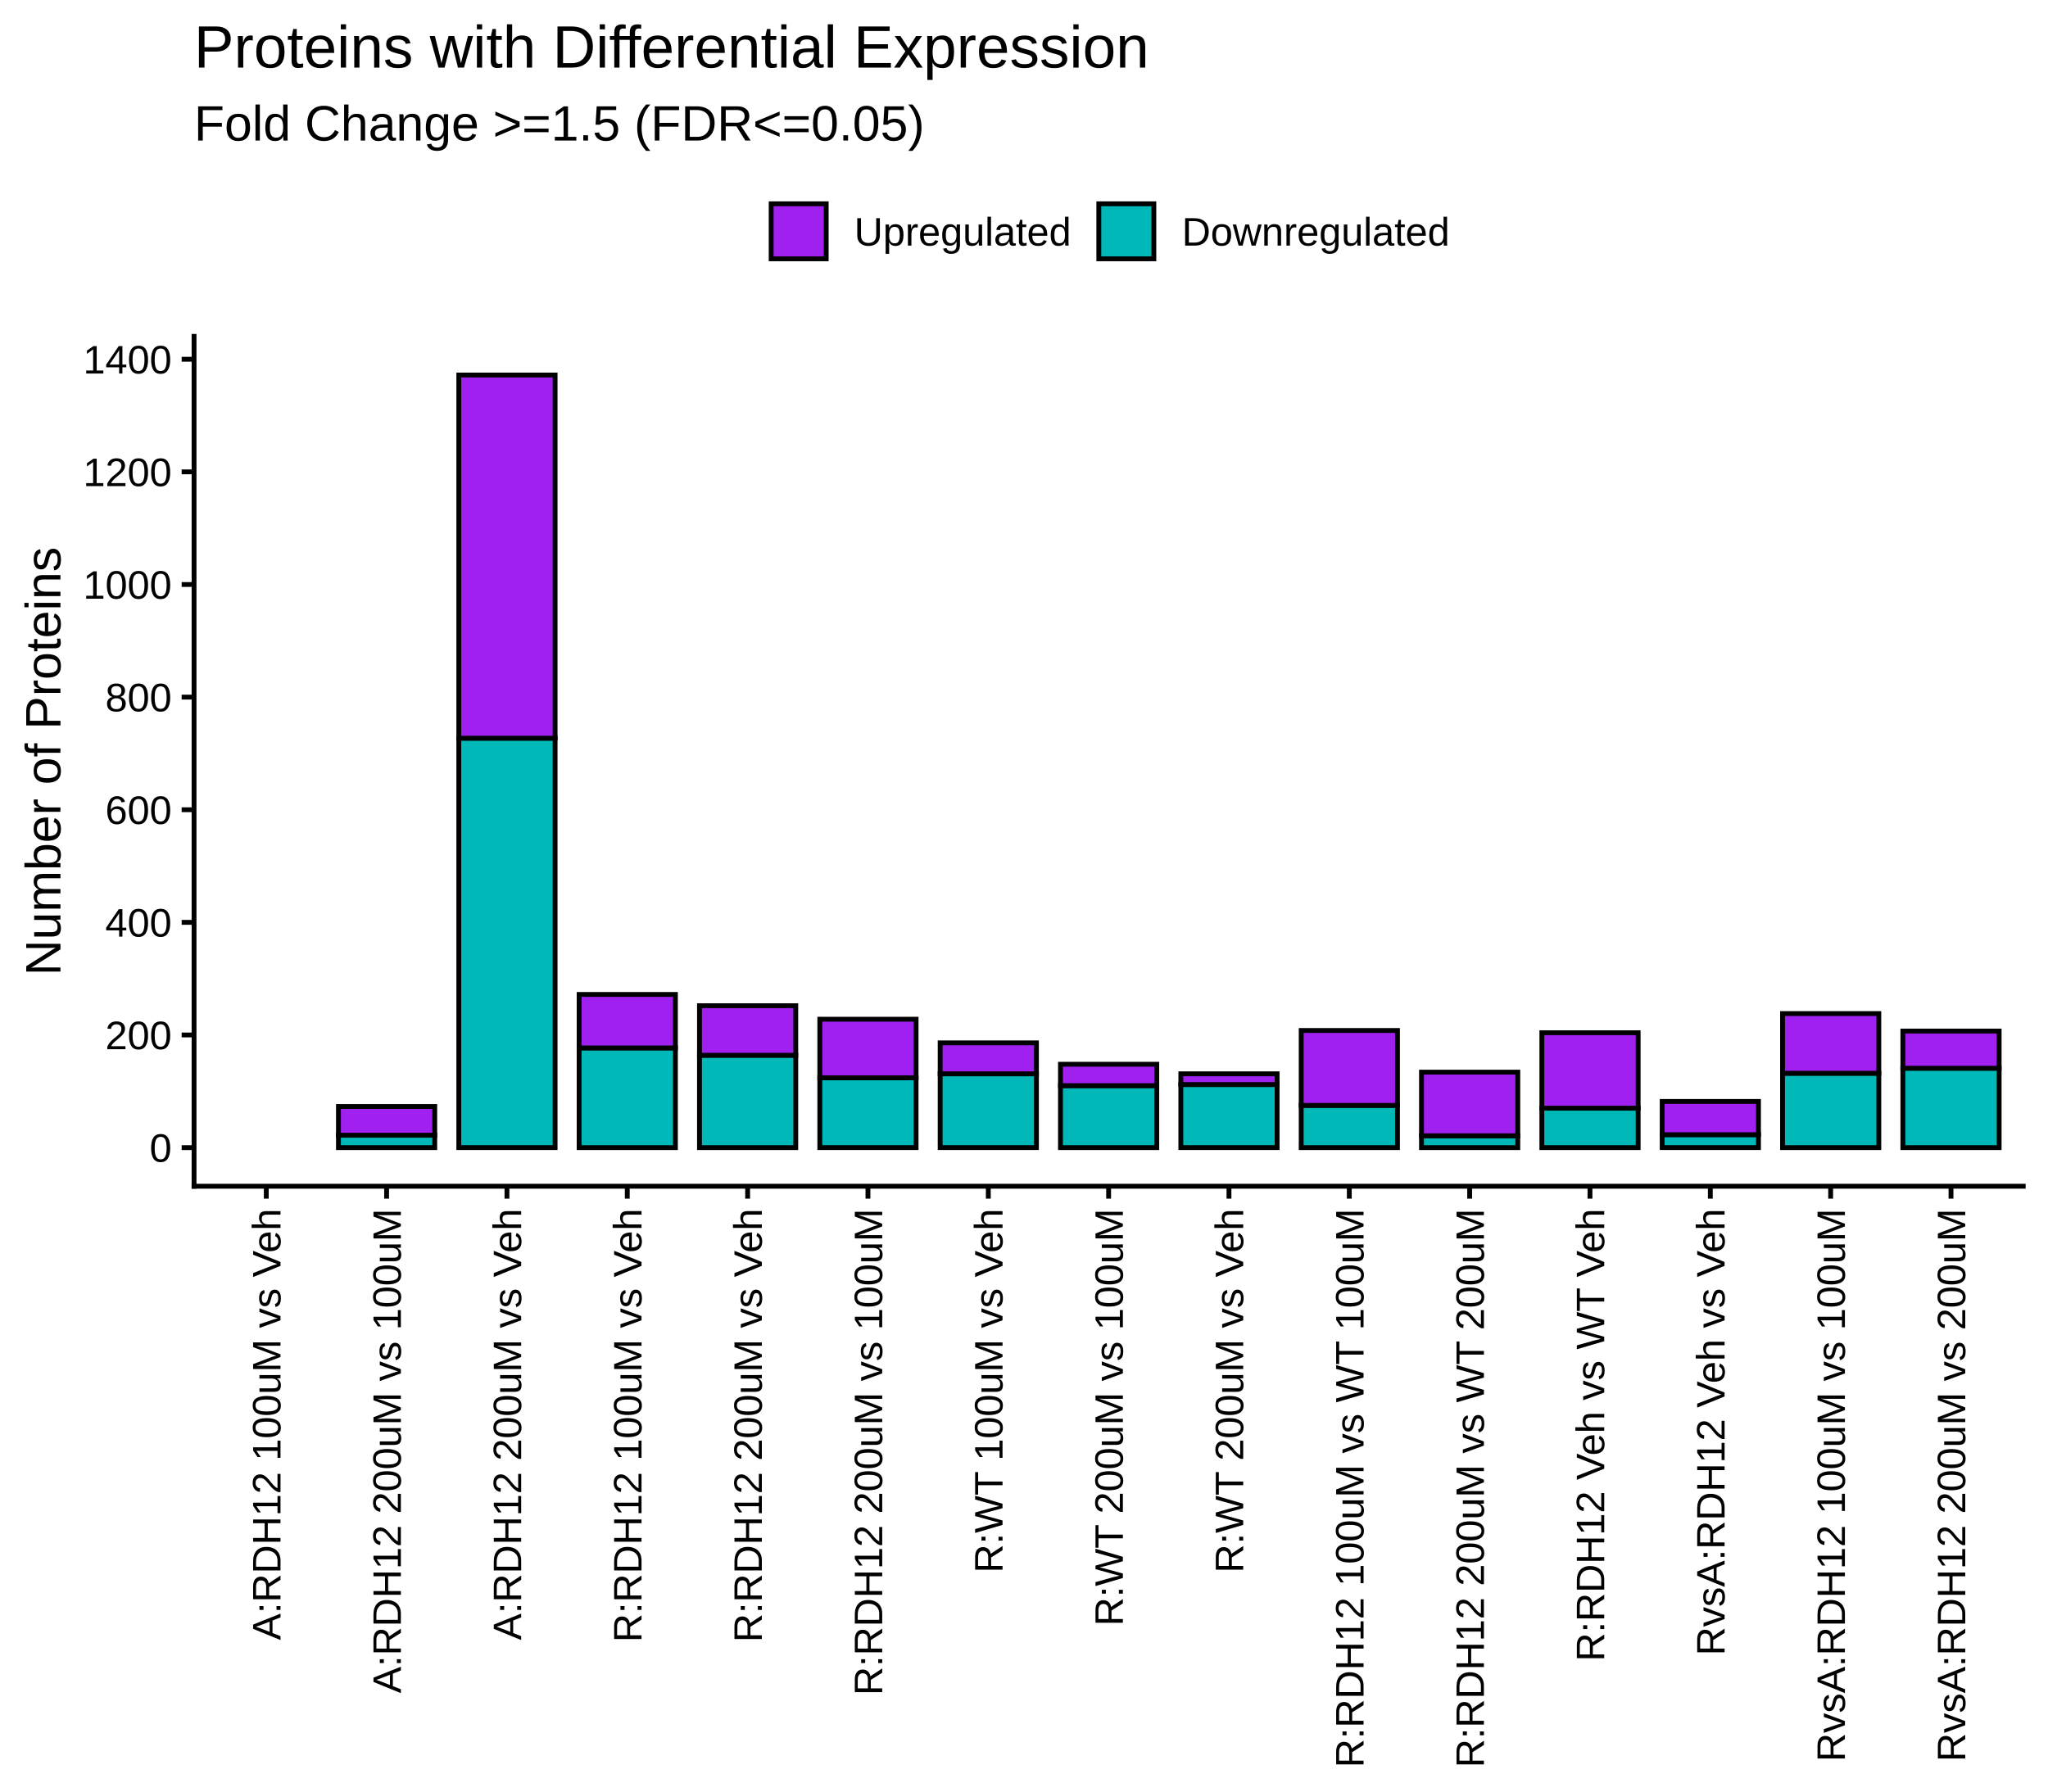
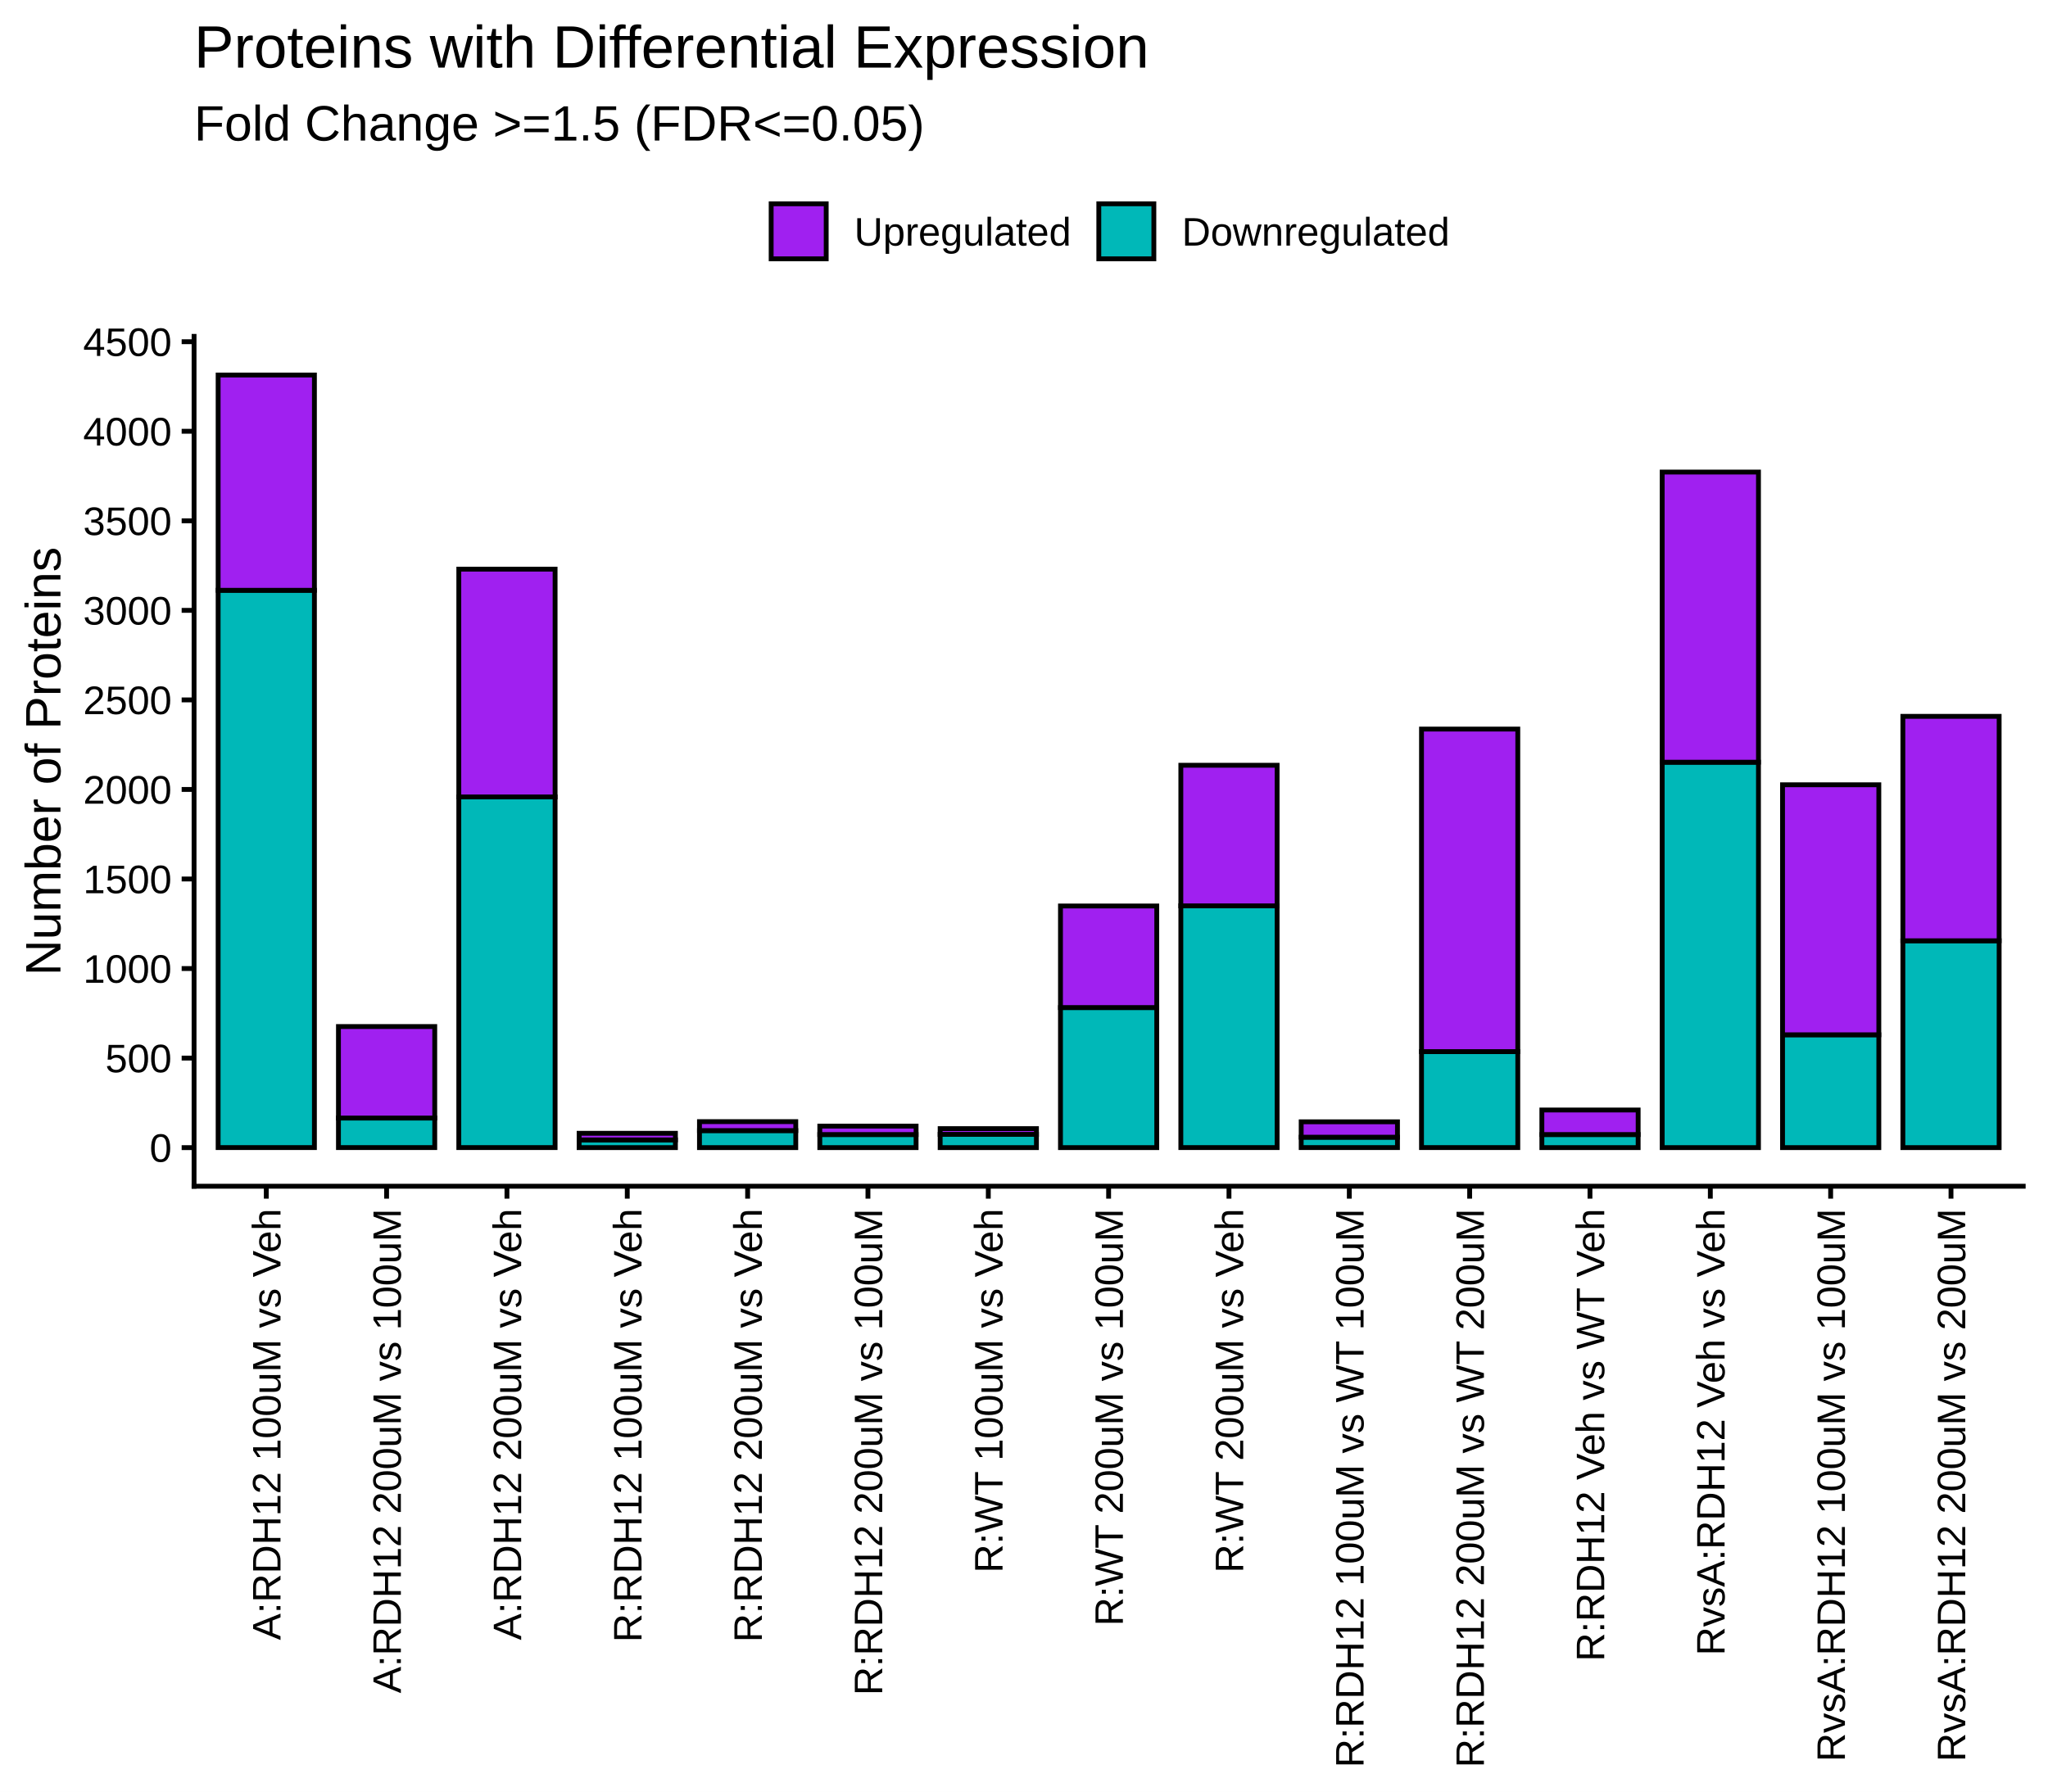
<svg xmlns="http://www.w3.org/2000/svg" width="576.00pt" height="504.00pt" viewBox="0 0 576.00 504.00">
  <g class="svglite">
    <defs>
      <style type="text/css">
    .svglite line, .svglite polyline, .svglite polygon, .svglite path, .svglite rect, .svglite circle {
      fill: none;
      stroke: #000000;
      stroke-linecap: round;
      stroke-linejoin: round;
      stroke-miterlimit: 10.00;
    }
    .svglite text {
      white-space: pre;
    }
    .svglite g.glyphgroup path {
      fill: inherit;
      stroke: none;
    }
  </style>
    </defs>
    <rect width="100%" height="100%" style="stroke: none; fill: #FFFFFF;" />
    <defs>
      <clipPath id="cpMC4wMHw1NzYuMDB8MC4wMHw1MDQuMDA=">
        <rect x="0.00" y="0.00" width="576.00" height="504.00" />
      </clipPath>
    </defs>
    <g clip-path="url(#cpMC4wMHw1NzYuMDB8MC4wMHw1MDQuMDA=)">
      <rect x="0.00" y="-0" width="576.00" height="504.00" style="stroke-width: 1.36; stroke: #FFFFFF; fill: #FFFFFF;" />
    </g>
    <defs>
      <clipPath id="cpNTQuNTh8NTY5LjAzfDk0LjYzfDMzMy43MA==">
        <rect x="54.58" y="94.63" width="514.45" height="239.07" />
      </clipPath>
    </defs>
    <g clip-path="url(#cpNTQuNTh8NTY5LjAzfDk0LjYzfDMzMy43MA==)">
      <rect x="54.58" y="94.63" width="514.45" height="239.07" style="stroke-width: 1.36; stroke: none; fill: #FFFFFF;" />
-       <rect x="264.42" y="302.08" width="27.08" height="20.75" style="stroke-width: 1.36; stroke-linecap: butt; stroke-linejoin: miter; fill: #00B8B8;" />
-       <rect x="264.42" y="293.37" width="27.08" height="8.71" style="stroke-width: 1.36; stroke-linecap: butt; stroke-linejoin: miter; fill: #A020F0;" />
-       <rect x="298.26" y="305.41" width="27.08" height="17.43" style="stroke-width: 1.36; stroke-linecap: butt; stroke-linejoin: miter; fill: #00B8B8;" />
-       <rect x="298.26" y="299.39" width="27.08" height="6.02" style="stroke-width: 1.36; stroke-linecap: butt; stroke-linejoin: miter; fill: #A020F0;" />
-       <rect x="332.11" y="305.09" width="27.08" height="17.74" style="stroke-width: 1.36; stroke-linecap: butt; stroke-linejoin: miter; fill: #00B8B8;" />
-       <rect x="332.11" y="302.08" width="27.08" height="3.01" style="stroke-width: 1.36; stroke-linecap: butt; stroke-linejoin: miter; fill: #A020F0;" />
-       <rect x="365.96" y="310.96" width="27.08" height="11.88" style="stroke-width: 1.36; stroke-linecap: butt; stroke-linejoin: miter; fill: #00B8B8;" />
-       <rect x="365.96" y="289.89" width="27.08" height="21.07" style="stroke-width: 1.36; stroke-linecap: butt; stroke-linejoin: miter; fill: #A020F0;" />
-       <rect x="501.34" y="301.93" width="27.08" height="20.91" style="stroke-width: 1.36; stroke-linecap: butt; stroke-linejoin: miter; fill: #00B8B8;" />
-       <rect x="501.34" y="285.13" width="27.08" height="16.79" style="stroke-width: 1.36; stroke-linecap: butt; stroke-linejoin: miter; fill: #A020F0;" />
-       <rect x="162.88" y="294.80" width="27.08" height="28.04" style="stroke-width: 1.36; stroke-linecap: butt; stroke-linejoin: miter; fill: #00B8B8;" />
-       <rect x="162.88" y="279.75" width="27.08" height="15.05" style="stroke-width: 1.36; stroke-linecap: butt; stroke-linejoin: miter; fill: #A020F0;" />
-       <rect x="61.35" y="322.84" width="27.08" height="0.00" style="stroke-width: 1.36; stroke-linecap: butt; stroke-linejoin: miter; fill: #00B8B8;" />
-       <rect x="61.35" y="322.84" width="27.08" height="0.00" style="stroke-width: 1.36; stroke-linecap: butt; stroke-linejoin: miter; fill: #A020F0;" />
-       <rect x="399.80" y="319.51" width="27.08" height="3.33" style="stroke-width: 1.36; stroke-linecap: butt; stroke-linejoin: miter; fill: #00B8B8;" />
-       <rect x="399.80" y="301.61" width="27.08" height="17.90" style="stroke-width: 1.36; stroke-linecap: butt; stroke-linejoin: miter; fill: #A020F0;" />
-       <rect x="230.57" y="303.19" width="27.08" height="19.64" style="stroke-width: 1.36; stroke-linecap: butt; stroke-linejoin: miter; fill: #00B8B8;" />
-       <rect x="230.57" y="286.72" width="27.08" height="16.47" style="stroke-width: 1.36; stroke-linecap: butt; stroke-linejoin: miter; fill: #A020F0;" />
-       <rect x="535.18" y="300.50" width="27.08" height="22.34" style="stroke-width: 1.36; stroke-linecap: butt; stroke-linejoin: miter; fill: #00B8B8;" />
-       <rect x="535.18" y="290.05" width="27.08" height="10.46" style="stroke-width: 1.36; stroke-linecap: butt; stroke-linejoin: miter; fill: #A020F0;" />
-       <rect x="196.73" y="296.86" width="27.08" height="25.98" style="stroke-width: 1.36; stroke-linecap: butt; stroke-linejoin: miter; fill: #00B8B8;" />
-       <rect x="196.73" y="282.92" width="27.08" height="13.94" style="stroke-width: 1.36; stroke-linecap: butt; stroke-linejoin: miter; fill: #A020F0;" />
-       <rect x="95.19" y="319.35" width="27.08" height="3.49" style="stroke-width: 1.36; stroke-linecap: butt; stroke-linejoin: miter; fill: #00B8B8;" />
-       <rect x="95.19" y="311.27" width="27.08" height="8.08" style="stroke-width: 1.36; stroke-linecap: butt; stroke-linejoin: miter; fill: #A020F0;" />
-       <rect x="129.04" y="207.67" width="27.08" height="115.16" style="stroke-width: 1.36; stroke-linecap: butt; stroke-linejoin: miter; fill: #00B8B8;" />
-       <rect x="129.04" y="105.50" width="27.08" height="102.17" style="stroke-width: 1.36; stroke-linecap: butt; stroke-linejoin: miter; fill: #A020F0;" />
-       <rect x="433.65" y="311.75" width="27.08" height="11.09" style="stroke-width: 1.36; stroke-linecap: butt; stroke-linejoin: miter; fill: #00B8B8;" />
-       <rect x="433.65" y="290.52" width="27.08" height="21.23" style="stroke-width: 1.36; stroke-linecap: butt; stroke-linejoin: miter; fill: #A020F0;" />
-       <rect x="467.49" y="319.19" width="27.08" height="3.64" style="stroke-width: 1.36; stroke-linecap: butt; stroke-linejoin: miter; fill: #00B8B8;" />
-       <rect x="467.49" y="309.85" width="27.08" height="9.35" style="stroke-width: 1.36; stroke-linecap: butt; stroke-linejoin: miter; fill: #A020F0;" />
+       <rect x="264.42" y="319.11" width="27.08" height="3.73" style="stroke-width: 1.36; stroke-linecap: butt; stroke-linejoin: miter; fill: #00B8B8;" />
+       <rect x="264.42" y="317.50" width="27.08" height="1.61" style="stroke-width: 1.36; stroke-linecap: butt; stroke-linejoin: miter; fill: #A020F0;" />
+       <rect x="298.26" y="283.44" width="27.08" height="39.40" style="stroke-width: 1.36; stroke-linecap: butt; stroke-linejoin: miter; fill: #00B8B8;" />
+       <rect x="298.26" y="254.87" width="27.08" height="28.57" style="stroke-width: 1.36; stroke-linecap: butt; stroke-linejoin: miter; fill: #A020F0;" />
+       <rect x="332.11" y="254.82" width="27.08" height="68.01" style="stroke-width: 1.36; stroke-linecap: butt; stroke-linejoin: miter; fill: #00B8B8;" />
+       <rect x="332.11" y="215.28" width="27.08" height="39.55" style="stroke-width: 1.36; stroke-linecap: butt; stroke-linejoin: miter; fill: #A020F0;" />
+       <rect x="365.96" y="319.91" width="27.08" height="2.92" style="stroke-width: 1.36; stroke-linecap: butt; stroke-linejoin: miter; fill: #00B8B8;" />
+       <rect x="365.96" y="315.58" width="27.08" height="4.33" style="stroke-width: 1.36; stroke-linecap: butt; stroke-linejoin: miter; fill: #A020F0;" />
+       <rect x="501.34" y="291.10" width="27.08" height="31.74" style="stroke-width: 1.36; stroke-linecap: butt; stroke-linejoin: miter; fill: #00B8B8;" />
+       <rect x="501.34" y="220.77" width="27.08" height="70.33" style="stroke-width: 1.36; stroke-linecap: butt; stroke-linejoin: miter; fill: #A020F0;" />
+       <rect x="162.88" y="320.67" width="27.08" height="2.17" style="stroke-width: 1.36; stroke-linecap: butt; stroke-linejoin: miter; fill: #00B8B8;" />
+       <rect x="162.88" y="318.81" width="27.08" height="1.86" style="stroke-width: 1.36; stroke-linecap: butt; stroke-linejoin: miter; fill: #A020F0;" />
+       <rect x="61.35" y="166.05" width="27.08" height="156.78" style="stroke-width: 1.36; stroke-linecap: butt; stroke-linejoin: miter; fill: #00B8B8;" />
+       <rect x="61.35" y="105.50" width="27.08" height="60.56" style="stroke-width: 1.36; stroke-linecap: butt; stroke-linejoin: miter; fill: #A020F0;" />
+       <rect x="399.80" y="295.83" width="27.08" height="27.00" style="stroke-width: 1.36; stroke-linecap: butt; stroke-linejoin: miter; fill: #00B8B8;" />
+       <rect x="399.80" y="205.10" width="27.08" height="90.73" style="stroke-width: 1.36; stroke-linecap: butt; stroke-linejoin: miter; fill: #A020F0;" />
+       <rect x="230.57" y="319.16" width="27.08" height="3.68" style="stroke-width: 1.36; stroke-linecap: butt; stroke-linejoin: miter; fill: #00B8B8;" />
+       <rect x="230.57" y="316.79" width="27.08" height="2.37" style="stroke-width: 1.36; stroke-linecap: butt; stroke-linejoin: miter; fill: #A020F0;" />
+       <rect x="535.18" y="264.65" width="27.08" height="58.19" style="stroke-width: 1.36; stroke-linecap: butt; stroke-linejoin: miter; fill: #00B8B8;" />
+       <rect x="535.18" y="201.52" width="27.08" height="63.13" style="stroke-width: 1.36; stroke-linecap: butt; stroke-linejoin: miter; fill: #A020F0;" />
+       <rect x="196.73" y="318.05" width="27.08" height="4.79" style="stroke-width: 1.36; stroke-linecap: butt; stroke-linejoin: miter; fill: #00B8B8;" />
+       <rect x="196.73" y="315.53" width="27.08" height="2.52" style="stroke-width: 1.36; stroke-linecap: butt; stroke-linejoin: miter; fill: #A020F0;" />
+       <rect x="95.19" y="314.52" width="27.08" height="8.31" style="stroke-width: 1.36; stroke-linecap: butt; stroke-linejoin: miter; fill: #00B8B8;" />
+       <rect x="95.19" y="288.78" width="27.08" height="25.74" style="stroke-width: 1.36; stroke-linecap: butt; stroke-linejoin: miter; fill: #A020F0;" />
+       <rect x="129.04" y="224.19" width="27.08" height="98.64" style="stroke-width: 1.36; stroke-linecap: butt; stroke-linejoin: miter; fill: #00B8B8;" />
+       <rect x="129.04" y="160.11" width="27.08" height="64.08" style="stroke-width: 1.36; stroke-linecap: butt; stroke-linejoin: miter; fill: #A020F0;" />
+       <rect x="433.65" y="319.16" width="27.08" height="3.68" style="stroke-width: 1.36; stroke-linecap: butt; stroke-linejoin: miter; fill: #00B8B8;" />
+       <rect x="433.65" y="312.26" width="27.08" height="6.90" style="stroke-width: 1.36; stroke-linecap: butt; stroke-linejoin: miter; fill: #A020F0;" />
+       <rect x="467.49" y="214.42" width="27.08" height="108.42" style="stroke-width: 1.36; stroke-linecap: butt; stroke-linejoin: miter; fill: #00B8B8;" />
+       <rect x="467.49" y="132.80" width="27.08" height="81.62" style="stroke-width: 1.36; stroke-linecap: butt; stroke-linejoin: miter; fill: #A020F0;" />
    </g>
    <g clip-path="url(#cpMC4wMHw1NzYuMDB8MC4wMHw1MDQuMDA=)">
      <polyline points="54.58,333.70 54.58,94.63 " style="stroke-width: 1.36; stroke-linecap: square;" />
      <text x="48.30" y="326.84" text-anchor="end" style="font-size: 11.20px; font-family: &quot;Arial&quot;;" textLength="6.22px" lengthAdjust="spacingAndGlyphs">0</text>
-       <text x="48.30" y="295.16" text-anchor="end" style="font-size: 11.20px; font-family: &quot;Arial&quot;;" textLength="18.66px" lengthAdjust="spacingAndGlyphs">200</text>
-       <text x="48.30" y="263.48" text-anchor="end" style="font-size: 11.20px; font-family: &quot;Arial&quot;;" textLength="18.66px" lengthAdjust="spacingAndGlyphs">400</text>
-       <text x="48.30" y="231.80" text-anchor="end" style="font-size: 11.20px; font-family: &quot;Arial&quot;;" textLength="18.66px" lengthAdjust="spacingAndGlyphs">600</text>
-       <text x="48.30" y="200.11" text-anchor="end" style="font-size: 11.20px; font-family: &quot;Arial&quot;;" textLength="18.66px" lengthAdjust="spacingAndGlyphs">800</text>
-       <text x="48.30" y="168.43" text-anchor="end" style="font-size: 11.20px; font-family: &quot;Arial&quot;;" textLength="24.88px" lengthAdjust="spacingAndGlyphs">1000</text>
-       <text x="48.30" y="136.75" text-anchor="end" style="font-size: 11.20px; font-family: &quot;Arial&quot;;" textLength="24.88px" lengthAdjust="spacingAndGlyphs">1200</text>
-       <text x="48.30" y="105.07" text-anchor="end" style="font-size: 11.20px; font-family: &quot;Arial&quot;;" textLength="24.88px" lengthAdjust="spacingAndGlyphs">1400</text>
+       <text x="48.30" y="301.65" text-anchor="end" style="font-size: 11.20px; font-family: &quot;Arial&quot;;" textLength="18.66px" lengthAdjust="spacingAndGlyphs">500</text>
+       <text x="48.30" y="276.46" text-anchor="end" style="font-size: 11.20px; font-family: &quot;Arial&quot;;" textLength="24.88px" lengthAdjust="spacingAndGlyphs">1000</text>
+       <text x="48.30" y="251.27" text-anchor="end" style="font-size: 11.20px; font-family: &quot;Arial&quot;;" textLength="24.88px" lengthAdjust="spacingAndGlyphs">1500</text>
+       <text x="48.30" y="226.08" text-anchor="end" style="font-size: 11.20px; font-family: &quot;Arial&quot;;" textLength="24.88px" lengthAdjust="spacingAndGlyphs">2000</text>
+       <text x="48.30" y="200.89" text-anchor="end" style="font-size: 11.20px; font-family: &quot;Arial&quot;;" textLength="24.88px" lengthAdjust="spacingAndGlyphs">2500</text>
+       <text x="48.30" y="175.70" text-anchor="end" style="font-size: 11.20px; font-family: &quot;Arial&quot;;" textLength="24.88px" lengthAdjust="spacingAndGlyphs">3000</text>
+       <text x="48.30" y="150.51" text-anchor="end" style="font-size: 11.20px; font-family: &quot;Arial&quot;;" textLength="24.88px" lengthAdjust="spacingAndGlyphs">3500</text>
+       <text x="48.30" y="125.32" text-anchor="end" style="font-size: 11.20px; font-family: &quot;Arial&quot;;" textLength="24.88px" lengthAdjust="spacingAndGlyphs">4000</text>
+       <text x="48.30" y="100.13" text-anchor="end" style="font-size: 11.20px; font-family: &quot;Arial&quot;;" textLength="24.88px" lengthAdjust="spacingAndGlyphs">4500</text>
      <polyline points="51.09,322.84 54.58,322.84 " style="stroke-width: 1.36; stroke-linecap: butt;" />
-       <polyline points="51.09,291.15 54.58,291.15 " style="stroke-width: 1.36; stroke-linecap: butt;" />
-       <polyline points="51.09,259.47 54.58,259.47 " style="stroke-width: 1.36; stroke-linecap: butt;" />
-       <polyline points="51.09,227.79 54.58,227.79 " style="stroke-width: 1.36; stroke-linecap: butt;" />
-       <polyline points="51.09,196.11 54.58,196.11 " style="stroke-width: 1.36; stroke-linecap: butt;" />
-       <polyline points="51.09,164.43 54.58,164.43 " style="stroke-width: 1.36; stroke-linecap: butt;" />
-       <polyline points="51.09,132.74 54.58,132.74 " style="stroke-width: 1.36; stroke-linecap: butt;" />
-       <polyline points="51.09,101.06 54.58,101.06 " style="stroke-width: 1.36; stroke-linecap: butt;" />
+       <polyline points="51.09,297.65 54.58,297.65 " style="stroke-width: 1.36; stroke-linecap: butt;" />
+       <polyline points="51.09,272.46 54.58,272.46 " style="stroke-width: 1.36; stroke-linecap: butt;" />
+       <polyline points="51.09,247.27 54.58,247.27 " style="stroke-width: 1.36; stroke-linecap: butt;" />
+       <polyline points="51.09,222.08 54.58,222.08 " style="stroke-width: 1.36; stroke-linecap: butt;" />
+       <polyline points="51.09,196.89 54.58,196.89 " style="stroke-width: 1.36; stroke-linecap: butt;" />
+       <polyline points="51.09,171.70 54.58,171.70 " style="stroke-width: 1.36; stroke-linecap: butt;" />
+       <polyline points="51.09,146.51 54.58,146.51 " style="stroke-width: 1.36; stroke-linecap: butt;" />
+       <polyline points="51.09,121.32 54.58,121.32 " style="stroke-width: 1.36; stroke-linecap: butt;" />
+       <polyline points="51.09,96.13 54.58,96.13 " style="stroke-width: 1.36; stroke-linecap: butt;" />
      <polyline points="54.58,333.70 569.03,333.70 " style="stroke-width: 1.36; stroke-linecap: square;" />
      <polyline points="74.89,337.19 74.89,333.70 " style="stroke-width: 1.36; stroke-linecap: butt;" />
      <polyline points="108.73,337.19 108.73,333.70 " style="stroke-width: 1.36; stroke-linecap: butt;" />
      <polyline points="142.58,337.19 142.58,333.70 " style="stroke-width: 1.36; stroke-linecap: butt;" />
      <polyline points="176.42,337.19 176.42,333.70 " style="stroke-width: 1.36; stroke-linecap: butt;" />
      <polyline points="210.27,337.19 210.27,333.70 " style="stroke-width: 1.36; stroke-linecap: butt;" />
      <polyline points="244.11,337.19 244.11,333.70 " style="stroke-width: 1.36; stroke-linecap: butt;" />
      <polyline points="277.96,337.19 277.96,333.70 " style="stroke-width: 1.36; stroke-linecap: butt;" />
      <polyline points="311.80,337.19 311.80,333.70 " style="stroke-width: 1.36; stroke-linecap: butt;" />
      <polyline points="345.65,337.19 345.65,333.70 " style="stroke-width: 1.36; stroke-linecap: butt;" />
      <polyline points="379.49,337.19 379.49,333.70 " style="stroke-width: 1.36; stroke-linecap: butt;" />
      <polyline points="413.34,337.19 413.34,333.70 " style="stroke-width: 1.36; stroke-linecap: butt;" />
      <polyline points="447.18,337.19 447.18,333.70 " style="stroke-width: 1.36; stroke-linecap: butt;" />
      <polyline points="481.03,337.19 481.03,333.70 " style="stroke-width: 1.36; stroke-linecap: butt;" />
      <polyline points="514.87,337.19 514.87,333.70 " style="stroke-width: 1.36; stroke-linecap: butt;" />
      <polyline points="548.72,337.19 548.72,333.70 " style="stroke-width: 1.36; stroke-linecap: butt;" />
      <text transform="translate(78.89,339.98) rotate(-90)" text-anchor="end" style="font-size: 11.20px; font-family: &quot;Arial&quot;;" textLength="121.23px" lengthAdjust="spacingAndGlyphs">A:RDH12 100uM vs Veh</text>
      <text transform="translate(112.74,339.98) rotate(-90)" text-anchor="end" style="font-size: 11.20px; font-family: &quot;Arial&quot;;" textLength="136.14px" lengthAdjust="spacingAndGlyphs">A:RDH12 200uM vs 100uM</text>
      <text transform="translate(146.58,339.98) rotate(-90)" text-anchor="end" style="font-size: 11.20px; font-family: &quot;Arial&quot;;" textLength="121.23px" lengthAdjust="spacingAndGlyphs">A:RDH12 200uM vs Veh</text>
      <text transform="translate(180.43,339.98) rotate(-90)" text-anchor="end" style="font-size: 11.20px; font-family: &quot;Arial&quot;;" textLength="121.84px" lengthAdjust="spacingAndGlyphs">R:RDH12 100uM vs Veh</text>
      <text transform="translate(214.27,339.98) rotate(-90)" text-anchor="end" style="font-size: 11.20px; font-family: &quot;Arial&quot;;" textLength="121.84px" lengthAdjust="spacingAndGlyphs">R:RDH12 200uM vs Veh</text>
      <text transform="translate(248.12,339.98) rotate(-90)" text-anchor="end" style="font-size: 11.20px; font-family: &quot;Arial&quot;;" textLength="136.75px" lengthAdjust="spacingAndGlyphs">R:RDH12 200uM vs 100uM</text>
      <text transform="translate(281.96,339.98) rotate(-90)" text-anchor="end" style="font-size: 11.20px; font-family: &quot;Arial&quot;;" textLength="102.36px" lengthAdjust="spacingAndGlyphs">R:WT 100uM vs Veh</text>
      <text transform="translate(315.81,339.98) rotate(-90)" text-anchor="end" style="font-size: 11.20px; font-family: &quot;Arial&quot;;" textLength="117.27px" lengthAdjust="spacingAndGlyphs">R:WT 200uM vs 100uM</text>
      <text transform="translate(349.65,339.98) rotate(-90)" text-anchor="end" style="font-size: 11.20px; font-family: &quot;Arial&quot;;" textLength="102.36px" lengthAdjust="spacingAndGlyphs">R:WT 200uM vs Veh</text>
      <text transform="translate(383.50,339.98) rotate(-90)" text-anchor="end" style="font-size: 11.20px; font-family: &quot;Arial&quot;;" textLength="157.05px" lengthAdjust="spacingAndGlyphs">R:RDH12 100uM vs WT 100uM</text>
      <text transform="translate(417.35,339.98) rotate(-90)" text-anchor="end" style="font-size: 11.20px; font-family: &quot;Arial&quot;;" textLength="157.05px" lengthAdjust="spacingAndGlyphs">R:RDH12 200uM vs WT 200uM</text>
      <text transform="translate(451.19,339.98) rotate(-90)" text-anchor="end" style="font-size: 11.20px; font-family: &quot;Arial&quot;;" textLength="127.23px" lengthAdjust="spacingAndGlyphs">R:RDH12 Veh vs WT Veh</text>
      <text transform="translate(485.04,339.98) rotate(-90)" text-anchor="end" style="font-size: 11.20px; font-family: &quot;Arial&quot;;" textLength="125.59px" lengthAdjust="spacingAndGlyphs">RvsA:RDH12 Veh vs Veh</text>
      <text transform="translate(518.88,339.98) rotate(-90)" text-anchor="end" style="font-size: 11.20px; font-family: &quot;Arial&quot;;" textLength="155.41px" lengthAdjust="spacingAndGlyphs">RvsA:RDH12 100uM vs 100uM</text>
      <text transform="translate(552.73,339.98) rotate(-90)" text-anchor="end" style="font-size: 11.20px; font-family: &quot;Arial&quot;;" textLength="155.41px" lengthAdjust="spacingAndGlyphs">RvsA:RDH12 200uM vs 200uM</text>
      <text transform="translate(17.00,214.17) rotate(-90)" text-anchor="middle" style="font-size: 14.00px; font-family: &quot;Arial&quot;;" textLength="120.56px" lengthAdjust="spacingAndGlyphs">Number of Proteins</text>
      <rect x="209.02" y="49.46" width="205.57" height="31.23" style="stroke-width: 1.36; stroke: none; fill: #FFFFFF;" />
      <rect x="215.99" y="56.43" width="17.28" height="17.28" style="stroke-width: 1.36; stroke: none; fill: #FFFFFF;" />
      <rect x="216.89" y="57.33" width="15.48" height="15.48" style="stroke-width: 1.36; stroke-linecap: butt; stroke-linejoin: miter; fill: #A020F0;" />
      <rect x="308.14" y="56.43" width="17.28" height="17.28" style="stroke-width: 1.36; stroke: none; fill: #FFFFFF;" />
      <rect x="309.04" y="57.33" width="15.48" height="15.48" style="stroke-width: 1.36; stroke-linecap: butt; stroke-linejoin: miter; fill: #00B8B8;" />
      <text x="240.25" y="69.08" style="font-size: 11.20px; font-family: &quot;Arial&quot;;" textLength="60.92px" lengthAdjust="spacingAndGlyphs">Upregulated</text>
      <text x="332.40" y="69.08" style="font-size: 11.20px; font-family: &quot;Arial&quot;;" textLength="75.22px" lengthAdjust="spacingAndGlyphs">Downregulated</text>
      <text x="54.58" y="39.54" style="font-size: 14.00px; font-family: &quot;Arial&quot;;" textLength="205.36px" lengthAdjust="spacingAndGlyphs">Fold Change &gt;=1.5 (FDR&lt;=0.05)</text>
      <text x="54.58" y="19.01" style="font-size: 16.80px; font-family: &quot;Arial&quot;;" textLength="268.67px" lengthAdjust="spacingAndGlyphs">Proteins with Differential Expression</text>
    </g>
  </g>
</svg>
